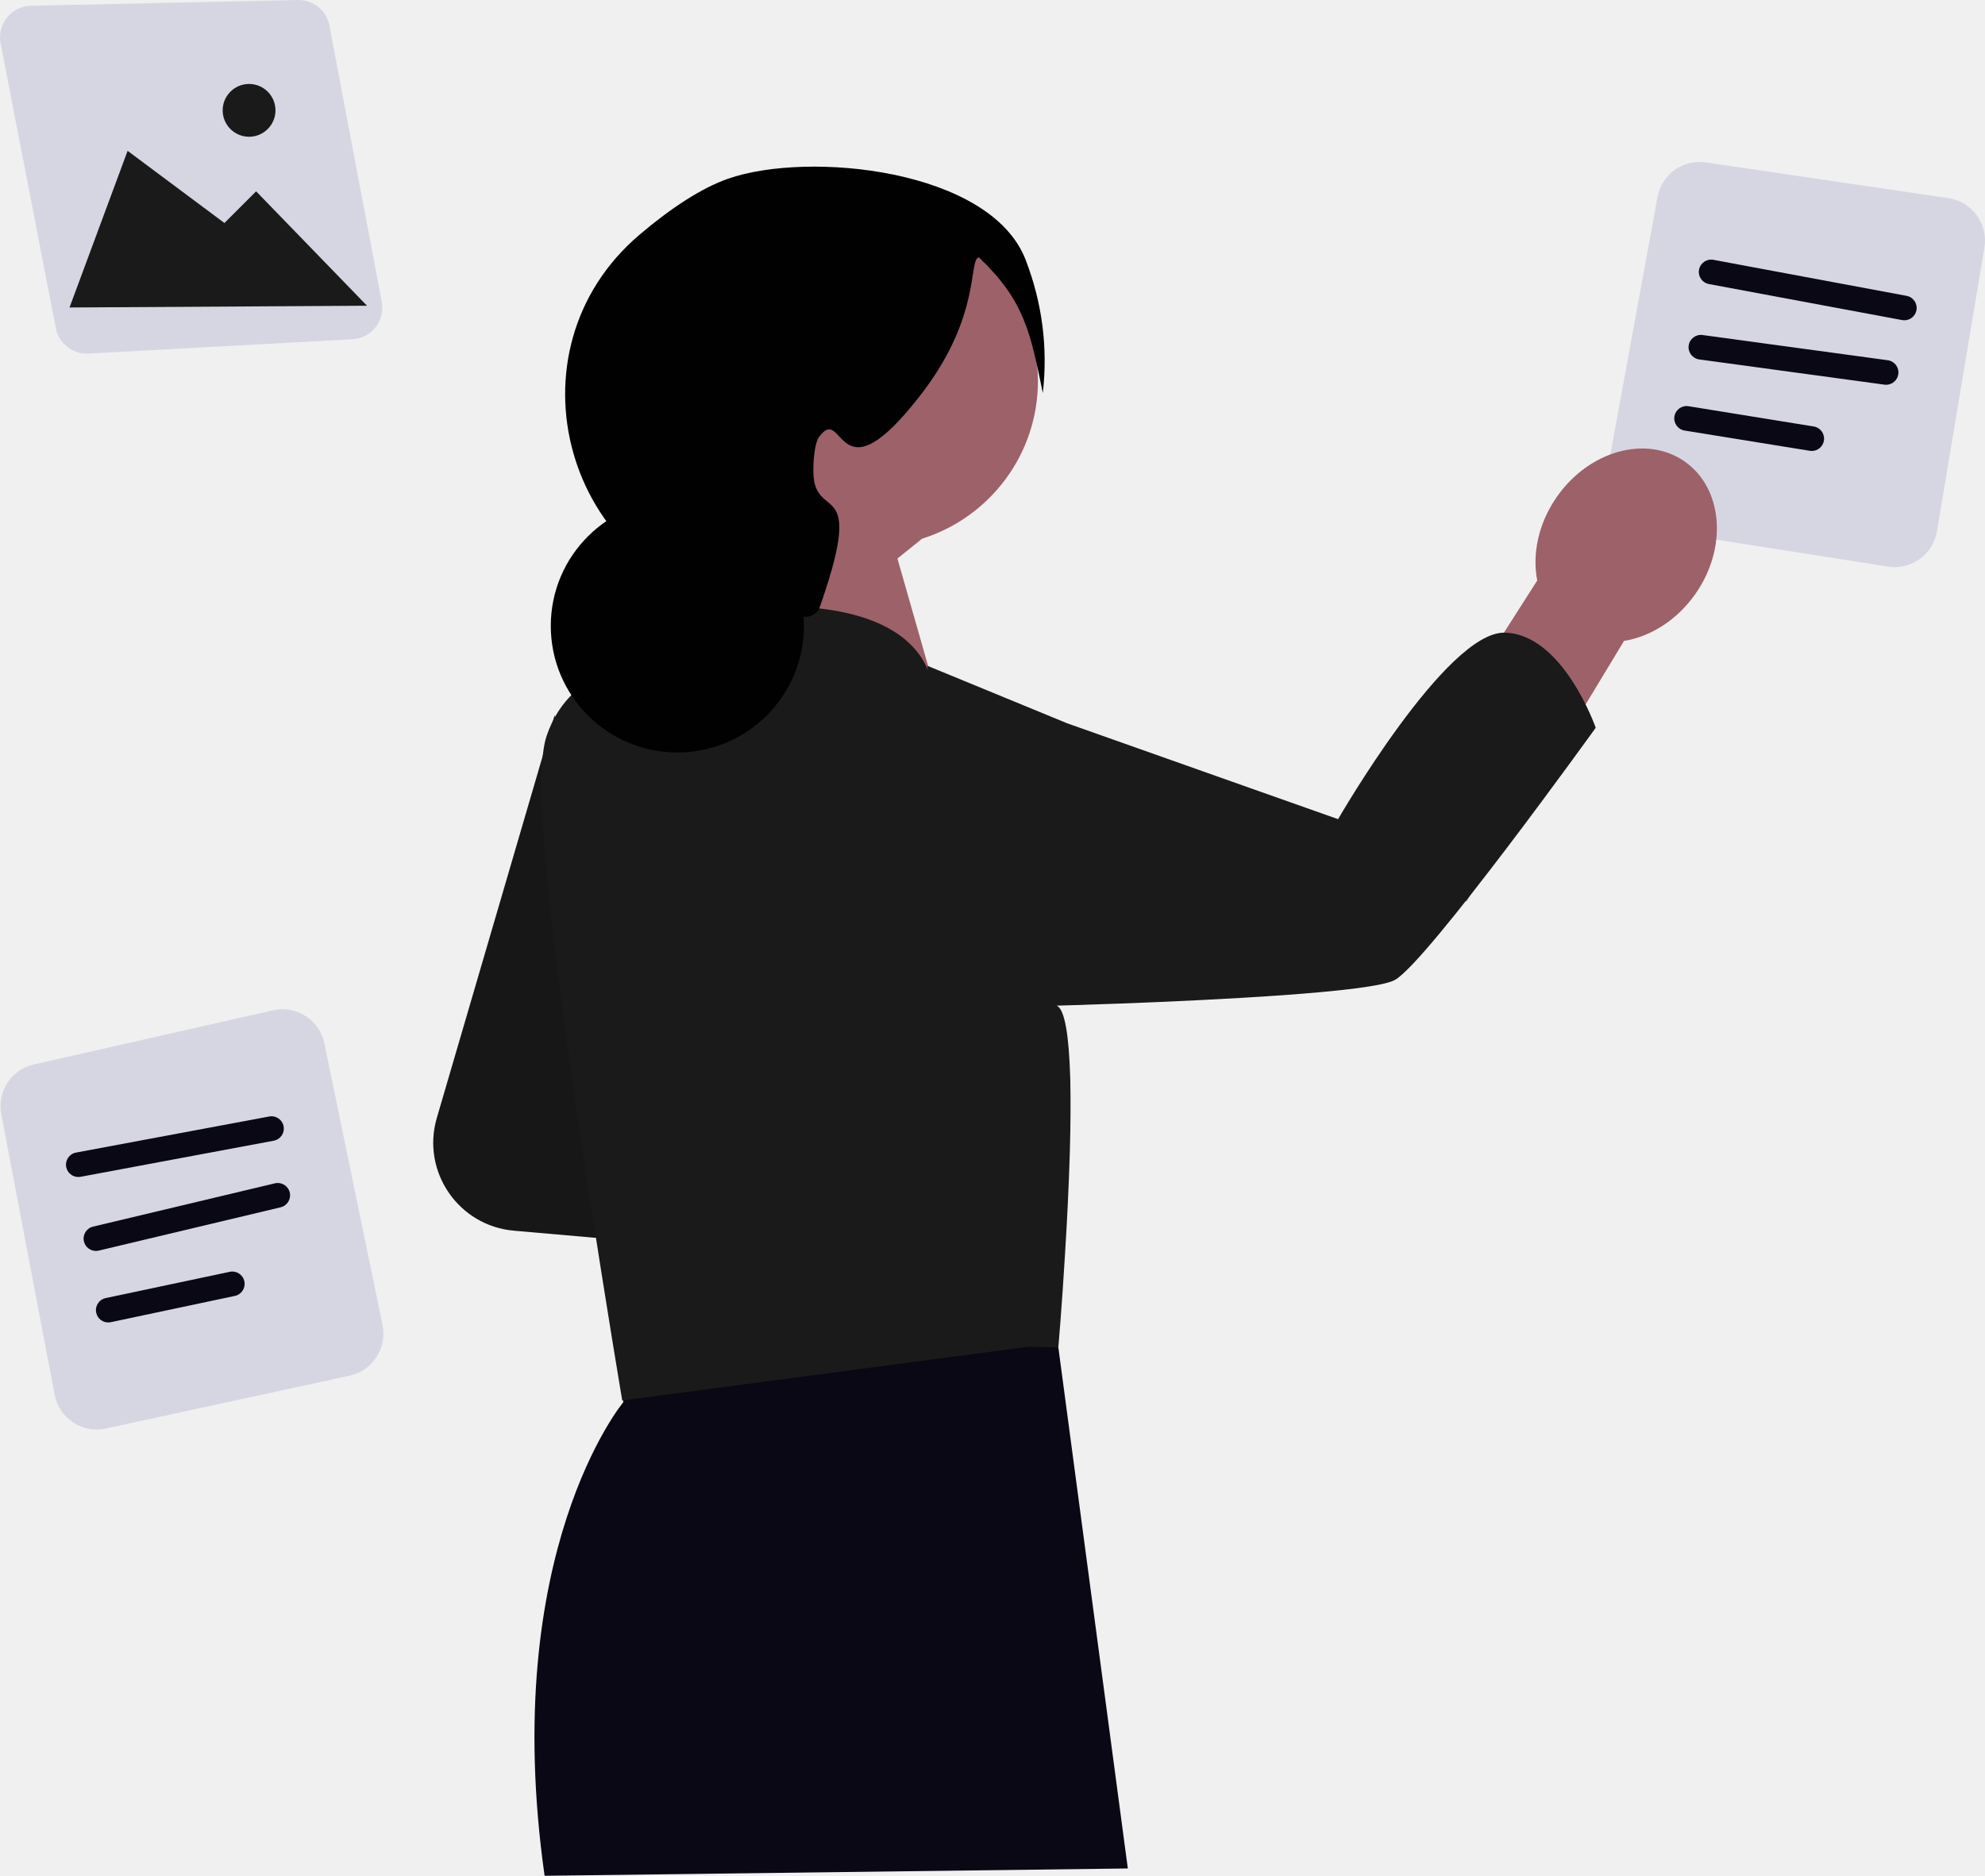
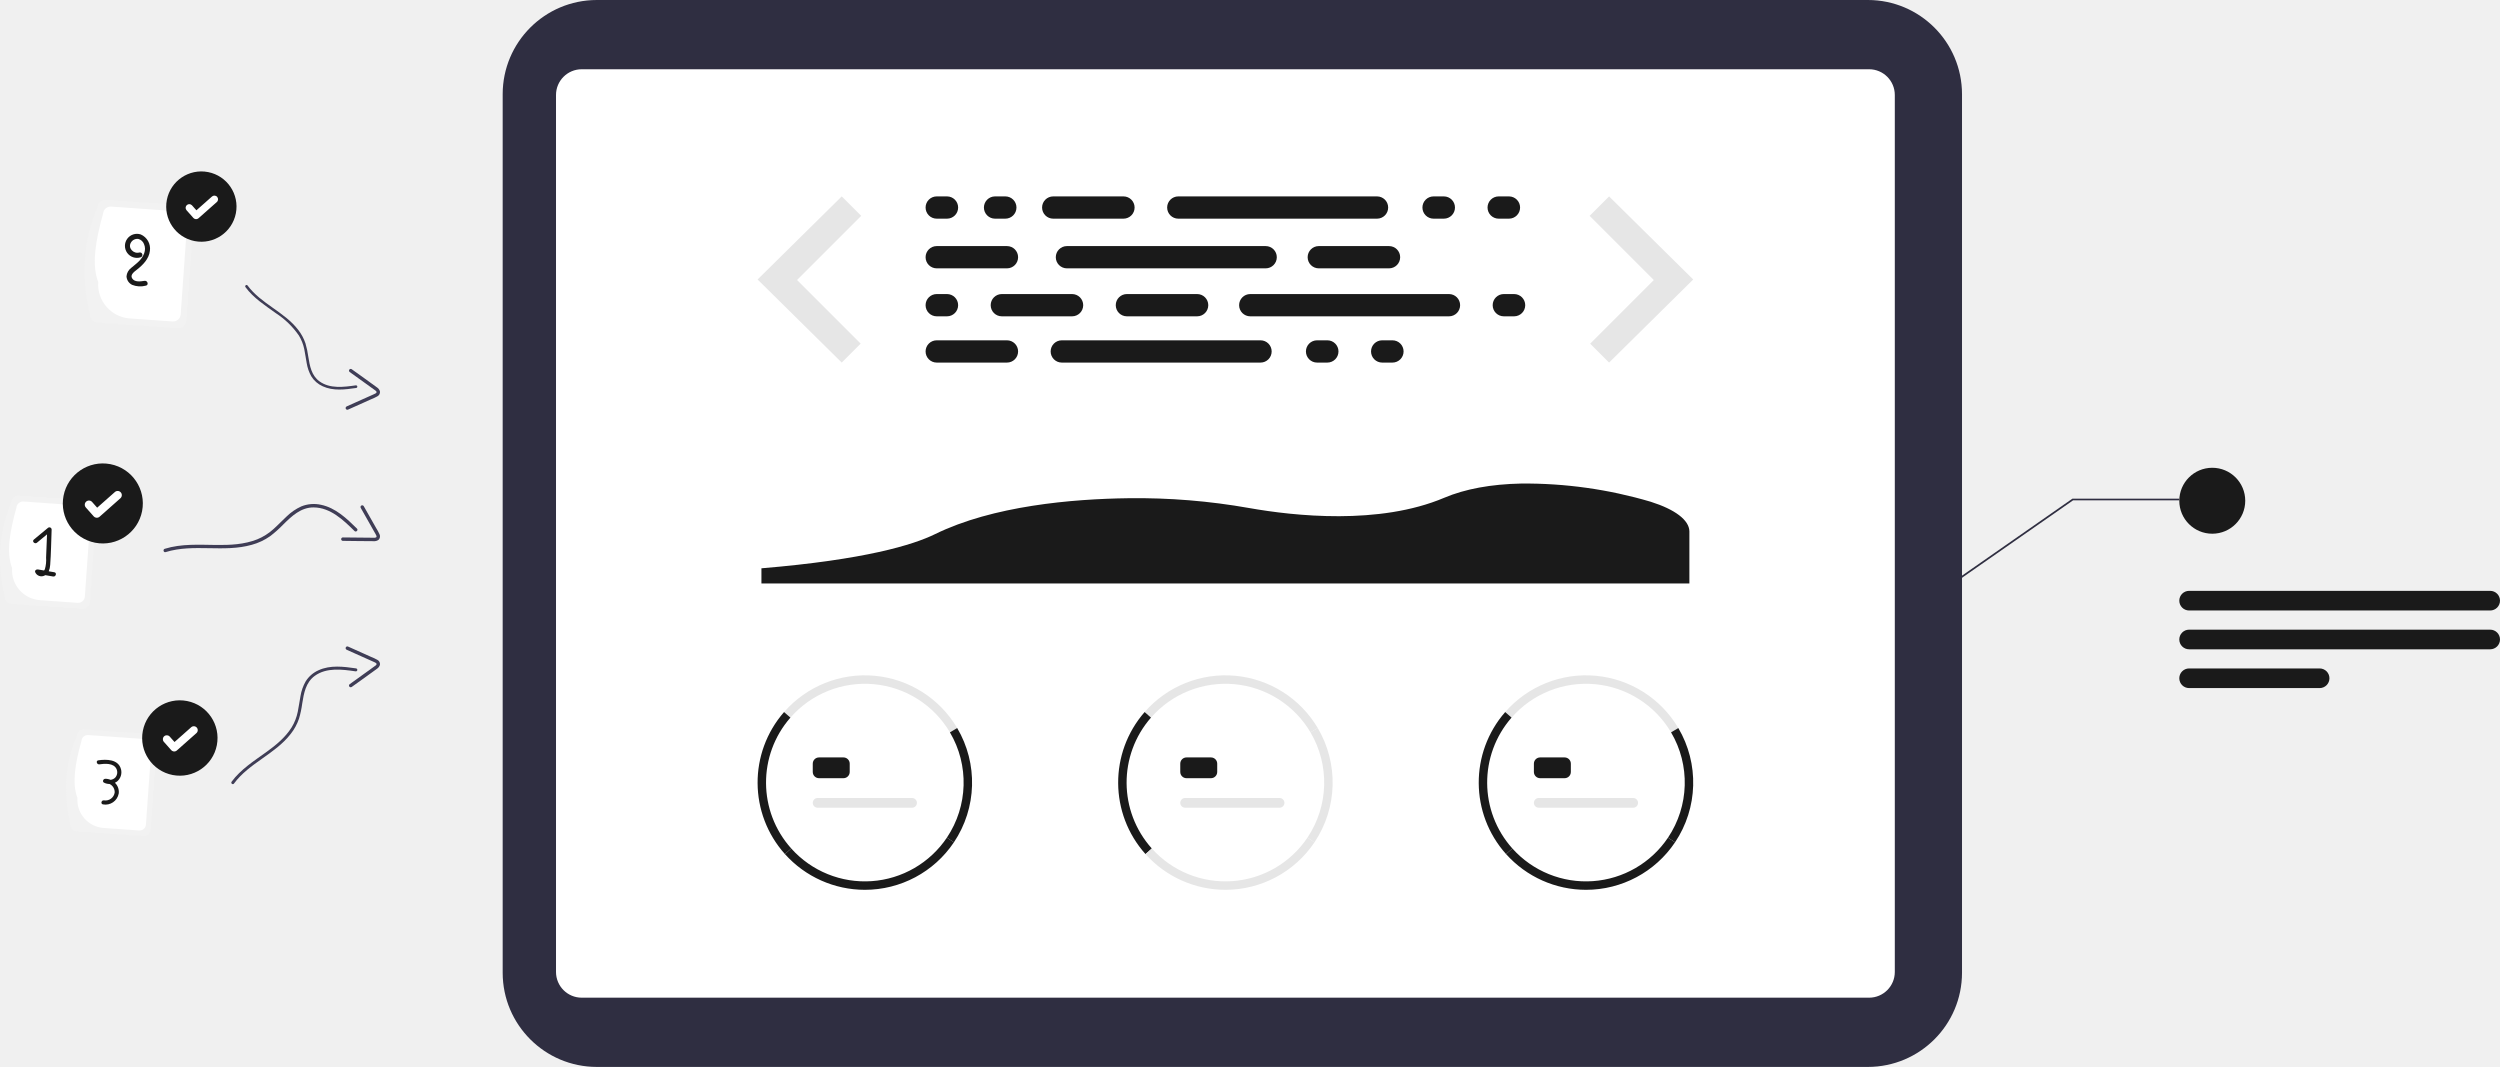
- <svg xmlns="http://www.w3.org/2000/svg" width="796.833" height="753.078" viewBox="0 0 796.833 753.078" role="img" artist="Katerina Limpitsouni" source="https://undraw.co/">
-   <path d="M34.839,141.981c-6.004,0-11.283-4.302-12.437-10.255L.233,17.379c-.712-3.674.228-7.452,2.578-10.364,2.349-2.911,5.842-4.628,9.584-4.708L119.527.003c6.256-.142,11.559,4.2,12.716,10.304l21.012,110.892c.679,3.588-.222,7.294-2.476,10.169-2.252,2.874-5.635,4.636-9.28,4.833l-105.975,5.76c-.229.012-.458.019-.685.019Z" fill="#d6d6e3" />
-   <polygon points="27.906 123.45 51.226 60.557 90.092 89.53 102.812 76.81 147.331 122.743 27.906 123.45" fill="#1a1a1a" />
-   <path d="M99.985,54.904c-5.845,0-10.6-4.755-10.6-10.6s4.755-10.6,10.6-10.6,10.6,4.755,10.6,10.6-4.755,10.6-10.6,10.6Z" fill="#1a1a1a" />
-   <path d="M38.806,573.912c-3.34,0-6.607-.977-9.465-2.868-3.906-2.586-6.541-6.545-7.416-11.146L.514,447.358c-1.743-9.167,4.019-17.962,13.119-20.021l95.917-21.727c4.552-1.028,9.214-.206,13.134,2.317,3.922,2.526,6.601,6.433,7.544,11l23.338,113.056c1.902,9.213-4.03,18.327-13.222,20.32l-97.845,21.209c-1.228.266-2.465.399-3.692.399Z" fill="#d6d6e3" />
-   <path d="M31.435,472.538c-2.335,0-4.412-1.66-4.857-4.04-.502-2.686,1.268-5.27,3.954-5.771l77.544-14.486c2.684-.509,5.268,1.268,5.771,3.954s-1.268,5.27-3.954,5.771l-77.544,14.486c-.306.058-.613.086-.914.086Z" fill="#090814" />
-   <path d="M38.502,502.217c-2.239,0-4.266-1.529-4.809-3.802-.632-2.657,1.009-5.325,3.667-5.958l72.995-17.381c2.655-.629,5.323,1.009,5.958,3.667.632,2.657-1.009,5.325-3.667,5.958l-72.995,17.381c-.385.091-.77.135-1.15.135Z" fill="#090814" />
-   <path d="M43.448,530.933c-2.287,0-4.341-1.595-4.833-3.922-.566-2.673,1.141-5.299,3.813-5.864l49.8-10.546c2.687-.564,5.3,1.141,5.864,3.813.566,2.673-1.141,5.299-3.813,5.864l-49.8,10.546c-.346.073-.691.109-1.031.109Z" fill="#090814" />
-   <path d="M760.568,227.681c-.879,0-1.768-.069-2.661-.208l-98.907-15.517c-4.629-.727-8.67-3.231-11.381-7.053-2.711-3.82-3.739-8.463-2.896-13.07l20.634-112.685c1.684-9.178,10.223-15.287,19.459-13.941l97.296,14.341c4.614.68,8.668,3.132,11.413,6.902,2.747,3.769,3.836,8.379,3.067,12.979l-19.023,113.862c-1.4,8.386-8.741,14.39-17.001,14.39Z" fill="#d6d6e3" />
-   <path d="M764.456,128.587c-.301,0-.606-.028-.912-.086l-77.55-14.466c-2.686-.501-4.457-3.083-3.956-5.769.5-2.686,3.076-4.468,5.769-3.956l77.55,14.466c2.686.501,4.457,3.083,3.956,5.769-.443,2.379-2.522,4.041-4.857,4.041Z" fill="#090814" />
-   <path d="M757.141,154.475c-.224,0-.447-.014-.675-.046l-74.35-10.125c-2.707-.369-4.602-2.861-4.233-5.569.37-2.708,2.871-4.604,5.569-4.233l74.35,10.125c2.707.369,4.602,2.861,4.233,5.569-.338,2.48-2.459,4.279-4.894,4.279Z" fill="#090814" />
-   <path d="M727.294,181.05c-.262,0-.529-.022-.796-.065l-50.251-8.132c-2.697-.436-4.528-2.977-4.092-5.674.438-2.697,2.96-4.523,5.674-4.092l50.251,8.132c2.697.436,4.528,2.977,4.092,5.674-.393,2.429-2.493,4.157-4.878,4.157Z" fill="#090814" />
-   <path d="M222.649,287.148l-47.295,161.671c-6.28,21.469,8.649,43.316,30.932,45.267l51.609,4.517-35.246-211.456v0Z" fill="#1a1a1a" />
-   <path d="M222.649,287.148l-47.295,161.671c-6.28,21.469,8.649,43.316,30.932,45.267l51.609,4.517-35.246-211.456v0Z" isolation="isolate" opacity=".1" />
-   <path d="M651.921,257.323l-63.263,104.625-29.787-37.737,58.214-91.143c-2.068-10.604.436-22.911,7.837-33.54,12.949-18.597,35.924-24.986,51.315-14.269,15.391,10.717,17.37,34.48,4.421,53.078-7.401,10.629-18.075,17.247-28.738,18.987h0Z" fill="#9d616a" />
-   <path d="M257.516,510.953l-7.597,25.838.258,26.199s-49.967,60.098-31.559,190.088l234.124-2.936-27.889-209.17-167.336-30.019Z" fill="#090814" />
-   <path d="M283.869,152.909c0-36.668,29.726-66.394,66.394-66.394s66.394,29.726,66.394,66.394c0,29.738-19.553,54.907-46.503,63.359l-9.899,7.976,17.771,62.2-20.708,14.649-65.432-54.527s14.135-18.005,21.716-38.306c-17.917-11.89-29.735-32.237-29.735-55.351h0Z" fill="#9d616a" />
-   <path d="M603.921,254.002c-23.441-.357-66.773,74.868-66.773,74.868l-35.596-12.588-73.208-25.917-56.106-23.092.247,1.696c-.221-.532-.461-1.069-.725-1.611-5.898-12.154-23.032-26.454-71.676-23.62l-22.905,18.079-3.115,2.477s-14.453-1.251-28.854,4.494c-10.418,4.188-20.836,12.002-25.765,26.607-2.553,7.533-2.553,23.109-1.021,42.899,5.541,71.65,31.366,223.97,31.366,223.97l163.03-21.582,12.027.281s1.43-16.419,2.707-37.919c.792-12.614,1.507-26.94,1.915-40.728.281-10.112.357-19.917.179-28.548-.025-.537-.025-1.073-.051-1.609-.485-15.755-2.068-27.168-5.464-28.42,0,0,10.546-.281,25.765-.843,36.77-1.379,100.862-4.469,110.004-9.448,12.921-7.022,80.664-101.271,80.664-101.271,0,0-13.176-37.792-36.642-38.175l-0.0 0Z" fill="#1a1a1a" />
-   <path d="M418.619,157.809c-5.015-24.537-7.421-37.106-25.651-54.463-4.327.612,1.142,23.048-22.708,54.302-34.671,45.432-31.214,3.776-41.467,17.771-2.226,3.038-2.706,14-1.975,17.771,2.89,14.901,19.994.351,1.975,51.34-2.681,3.966-5.842,3.002-9.873,2.962-.312-.003,1.733-.394-5.924-1.975-3.654-.755-8.77-1.646-14.902-2.679-71.235-12.001-96.388-101.884-41.328-148.647,12.527-10.639,24.821-18.703,35.496-22.439,32.15-11.254,105.401-3.939,119.464,32.581,6.708,17.421,8.949,35.271,6.893,53.476h0Z" fill="#010102" />
-   <circle cx="271.905" cy="251.287" r="50.806" fill="#010102" />
+ <svg xmlns="http://www.w3.org/2000/svg" width="800.366" height="341.574" viewBox="0 0 800.366 341.574" role="img" artist="Katerina Limpitsouni" source="https://undraw.co/">
+   <g transform="translate(-569.67 -223.146)">
+     <path d="M311.446,467.2H30.128A30.162,30.162,0,0,1,0,437.074V30.128A30.162,30.162,0,0,1,30.128,0H311.446a30.162,30.162,0,0,1,30.128,30.128V437.074A30.163,30.163,0,0,1,311.446,467.2Z" transform="translate(1197.801 223.146) rotate(90)" fill="#2f2e41" />
+     <path d="M289.009,428.611H8.226A8.235,8.235,0,0,1,0,420.385V8.226A8.235,8.235,0,0,1,8.226,0H289.009a8.235,8.235,0,0,1,8.226,8.226V420.385A8.235,8.235,0,0,1,289.009,428.611Z" transform="translate(1176.285 245.316) rotate(90)" fill="#fff" />
+     <g transform="translate(812.213 439.349)">
+       <path d="M512.7,410.083a31.631,31.631,0,0,0-51.062-4.717l-2.036-1.779a34.329,34.329,0,0,1,55.424,5.119Z" transform="translate(-451.125 -391.831)" fill="#e6e6e6" />
+       <path d="M569.036,463.126l-2.244-1.508a31.647,31.647,0,0,0,.97-33.709l2.326-1.377A34.351,34.351,0,0,1,569.036,463.126Z" transform="translate(-506.192 -409.657)" fill="#1a1a1a" />
+       <path d="M450.929,461.484a34.327,34.327,0,0,1-.282-45.479l2.036,1.779a31.624,31.624,0,0,0,.258,41.9Z" transform="translate(-442.175 -404.25)" fill="#1a1a1a" />
+       <path d="M485.755,515.388a34.385,34.385,0,0,1-25.579-11.437l2.014-1.8a31.631,31.631,0,0,0,49.833-3.471l2.244,1.508a34.31,34.31,0,0,1-28.511,15.2Z" transform="translate(-451.422 -446.718)" fill="#1a1a1a" />
+     </g>
+     <g transform="translate(927.647 439.349)">
+       <path d="M512.7,410.083a31.631,31.631,0,0,0-51.062-4.717l-2.036-1.779a34.329,34.329,0,0,1,55.424,5.119Z" transform="translate(-451.125 -391.831)" fill="#e6e6e6" />
+       <path d="M569.036,463.126l-2.244-1.508a31.647,31.647,0,0,0,.97-33.709l2.326-1.377A34.351,34.351,0,0,1,569.036,463.126Z" transform="translate(-506.192 -409.657)" fill="#e6e6e6" />
+       <path d="M450.929,461.484a34.327,34.327,0,0,1-.282-45.479l2.036,1.779a31.624,31.624,0,0,0,.258,41.9Z" transform="translate(-442.175 -404.25)" fill="#1a1a1a" />
+       <path d="M485.755,515.388a34.385,34.385,0,0,1-25.579-11.437l2.014-1.8a31.631,31.631,0,0,0,49.833-3.471l2.244,1.508a34.31,34.31,0,0,1-28.511,15.2Z" transform="translate(-451.422 -446.718)" fill="#e6e6e6" />
+     </g>
+     <g transform="translate(1043.081 439.349)">
+       <path d="M512.7,410.083a31.631,31.631,0,0,0-51.062-4.717l-2.036-1.779a34.329,34.329,0,0,1,55.424,5.119Z" transform="translate(-451.125 -391.831)" fill="#e6e6e6" />
+       <path d="M569.036,463.126l-2.244-1.508a31.647,31.647,0,0,0,.97-33.709l2.326-1.377A34.351,34.351,0,0,1,569.036,463.126Z" transform="translate(-506.192 -409.657)" fill="#1a1a1a" />
+       <path d="M450.929,461.484a34.327,34.327,0,0,1-.282-45.479l2.036,1.779a31.624,31.624,0,0,0,.258,41.9Z" transform="translate(-442.175 -404.25)" fill="#1a1a1a" />
+       <path d="M485.755,515.388a34.385,34.385,0,0,1-25.579-11.437l2.014-1.8a31.631,31.631,0,0,0,49.833-3.471l2.244,1.508a34.31,34.31,0,0,1-28.511,15.2Z" transform="translate(-451.422 -446.718)" fill="#1a1a1a" />
+     </g>
+     <rect width="11.832" height="6.652" rx="2" transform="translate(829.872 465.632)" fill="#1a1a1a" />
+     <rect width="33.347" height="3.118" rx="1.559" transform="translate(829.872 478.619)" fill="#e6e6e6" />
+     <rect width="11.832" height="6.652" rx="2" transform="translate(947.526 465.632)" fill="#1a1a1a" />
+     <rect width="33.347" height="3.118" rx="1.559" transform="translate(947.526 478.619)" fill="#e6e6e6" />
+     <rect width="11.832" height="6.652" rx="2" transform="translate(1060.74 465.632)" fill="#1a1a1a" />
+     <rect width="33.347" height="3.118" rx="1.559" transform="translate(1060.74 478.619)" fill="#e6e6e6" />
+     <g transform="translate(865.992 286.022)">
+       <rect width="29.619" height="7.13" rx="3.565" transform="translate(37.298)" fill="#1a1a1a" />
+       <rect width="10.421" height="7.13" rx="3.565" transform="translate(159.064)" fill="#1a1a1a" />
+       <rect width="10.421" height="7.13" rx="3.565" transform="translate(179.908)" fill="#1a1a1a" />
+       <rect width="70.756" height="7.13" rx="3.565" transform="translate(77.338)" fill="#1a1a1a" />
+       <rect width="29.619" height="7.13" rx="3.565" transform="translate(0.001 46.074)" fill="#1a1a1a" />
+       <rect width="10.421" height="7.13" rx="3.565" transform="translate(121.767 46.074)" fill="#1a1a1a" />
+       <rect width="10.421" height="7.13" rx="3.565" transform="translate(142.61 46.074)" fill="#1a1a1a" />
+       <rect width="70.756" height="7.13" rx="3.565" transform="translate(40.041 46.074)" fill="#1a1a1a" />
+       <rect width="29.619" height="7.13" rx="3.565" transform="translate(122.316 15.906)" fill="#1a1a1a" />
+       <rect width="29.619" height="7.13" rx="3.565" transform="translate(0.001 15.906)" fill="#1a1a1a" />
+       <rect width="10.421" height="7.13" rx="3.565" transform="translate(0.001)" fill="#1a1a1a" />
+       <rect width="10.421" height="7.13" rx="3.565" transform="translate(0 31.264)" fill="#1a1a1a" />
+       <rect width="70.756" height="7.13" rx="3.565" transform="translate(41.686 15.906)" fill="#1a1a1a" />
+       <rect width="29.619" height="7.13" rx="3.565" transform="translate(60.884 31.264)" fill="#1a1a1a" />
+       <rect width="29.619" height="7.13" rx="3.565" transform="translate(20.843 31.264)" fill="#1a1a1a" />
+       <rect width="10.421" height="7.13" rx="3.565" transform="translate(18.675)" fill="#1a1a1a" />
+       <rect width="10.421" height="7.13" rx="3.565" transform="translate(181.553 31.264)" fill="#1a1a1a" />
+       <rect width="70.756" height="7.13" rx="3.565" transform="translate(100.375 31.264)" fill="#1a1a1a" />
+     </g>
+     <path d="M286.549,192.205l-26.939,26.6,26.939,26.6,6.061-6.061-20.37-20.373,20.541-20.541Z" transform="translate(552.602 93.817)" fill="#e6e6e6" />
+     <path d="M326.4,192.205l26.938,26.6L326.4,245.41l-6.061-6.061,20.372-20.372-20.542-20.541Z" transform="translate(758.411 93.817)" fill="#e6e6e6" />
+     <path d="M472.167,337.638h297.08V320.916c-.091-3.562-4.549-6.962-12.366-9.431l-.081-.026a141.828,141.828,0,0,0-41.386-5.809c-9.692.2-17.989,1.732-24.662,4.559-20.769,8.8-48.052,5.832-62.466,3.277a206.044,206.044,0,0,0-38.562-3.141c-18.046.232-43.446,2.415-61.97,11.5-7.075,3.467-22.461,8.173-55.588,10.939Z" transform="translate(341.273 72.301)" fill="#1a1a1a" style="isolation:isolate" />
+     <path d="M412.912,50.837l50.779-35.4h34.23v.52H463.926l-50.6,35.276Z" transform="translate(769.444 367.362)" fill="#2f2e41" />
+     <circle cx="10.556" cy="10.556" r="10.556" transform="translate(1267.364 372.902)" fill="#1a1a1a" />
+     <path d="M938.155,174.823H841.773a3.145,3.145,0,0,1,0-6.29h96.382a3.145,3.145,0,0,1,0,6.29Z" transform="translate(428.736 243.771)" fill="#1a1a1a" />
+     <path d="M938.155,194.2H841.773a3.145,3.145,0,1,1,0-6.29h96.382a3.145,3.145,0,0,1,0,6.29Z" transform="translate(428.736 236.818)" fill="#1a1a1a" />
+     <path d="M883.553,213.572h-41.78a3.145,3.145,0,0,1,0-6.29h41.78a3.145,3.145,0,0,1,0,6.29Z" transform="translate(428.736 229.863)" fill="#1a1a1a" />
+     <g transform="translate(569.67 276.088)">
+       <path d="M717.889,331.6c-2.426-10.192-2.022-20.23,2.133-30.064a2.3,2.3,0,0,1,2.458-2.133l22.705,1.611a2.3,2.3,0,0,1,2.132,2.458l-2.134,30.065a2.3,2.3,0,0,1-2.458,2.133l-22.7-1.612a2.3,2.3,0,0,1-2.136-2.458Z" transform="translate(-716.395 -193.697)" fill="#f2f2f2" />
+       <path d="M723.546,324.795c-1.942-5.022-.7-11.929,1.371-19.328a2.157,2.157,0,0,1,2.3-2l19.513,1.384a2.157,2.157,0,0,1,2,2.3l-1.9,26.753a2.158,2.158,0,0,1-2.3,2l-12.088-.858a9.609,9.609,0,0,1-8.9-10.254Z" transform="translate(-719.667 -195.849)" fill="#fff" />
+       <path d="M745.694,335.4l-1.788-.307a6.008,6.008,0,0,0,.468-2.042c.282-3.763.311-7.561.461-11.332a.715.715,0,0,0-1.205-.5l-4.491,3.72c-.7.58.3,1.575,1,1l3.223-2.67-.3,7.411a10.729,10.729,0,0,1-.388,3.741,1.8,1.8,0,0,1-.258.418l-1.979-.34c-.474-.081-1.077.314-.869.869a2.166,2.166,0,0,0,2.941,1.121,2.385,2.385,0,0,0,.3-.157l2.516.432C746.208,336.91,746.59,335.549,745.694,335.4Z" transform="translate(-728.305 -205.139)" fill="#1a1a1a" />
+       <path d="M997.805,544.726c-2.286-9.6-1.9-19.053,2.009-28.315a2.169,2.169,0,0,1,2.315-2.008l21.385,1.518a2.17,2.17,0,0,1,2.008,2.315l-2.009,28.315a2.17,2.17,0,0,1-2.315,2.008l-21.385-1.518A2.17,2.17,0,0,1,997.805,544.726Z" transform="translate(-975.262 -333.824)" fill="#f2f2f2" />
+       <path d="M1003.489,538.554c-1.829-4.73-.659-11.235,1.292-18.2a2.032,2.032,0,0,1,2.168-1.881l18.378,1.3a2.031,2.031,0,0,1,1.881,2.168l-1.788,25.2a2.032,2.032,0,0,1-2.168,1.881l-11.384-.808a9.05,9.05,0,0,1-8.379-9.657Z" transform="translate(-978.701 -336.087)" fill="#fff" />
+       <path d="M1024.4,543.7a3.744,3.744,0,0,0,.69-.418,3.817,3.817,0,0,0,1.248-3.969c-.862-3.168-4.651-3.187-7.268-2.806-.844.123-.485,1.406.354,1.283,1.763-.257,4.531-.465,5.476,1.461a2.53,2.53,0,0,1-.4,2.787,2.461,2.461,0,0,1-1.5.712,3.957,3.957,0,0,0-1.742-.325c-.616.029-.962.926-.336,1.239a4,4,0,0,0,1.776.42,2.886,2.886,0,0,1,1.628,2.748,2.981,2.981,0,0,1-3.394,2.5h-.016c-.836-.168-1.194,1.114-.354,1.283a4.324,4.324,0,0,0,5.049-3.448q.017-.092.03-.183a4.04,4.04,0,0,0-1.239-3.284Z" transform="translate(-987.612 -346.033)" fill="#1a1a1a" />
+       <path d="M944.089,208.906c-2.751-11.555-2.294-22.934,2.418-34.084a2.611,2.611,0,0,1,2.787-2.417l25.74,1.826a2.611,2.611,0,0,1,2.417,2.787l-2.42,34.082a2.611,2.611,0,0,1-2.787,2.417l-25.738-1.825A2.611,2.611,0,0,1,944.089,208.906Z" transform="translate(-915.346 -161.375)" fill="#f2f2f2" />
+       <path d="M949.676,200.647c-2.2-5.694-.794-13.524,1.554-21.913a2.445,2.445,0,0,1,2.61-2.264l22.125,1.569a2.446,2.446,0,0,1,2.264,2.61l-2.153,30.33a2.446,2.446,0,0,1-2.61,2.264l-13.7-.972a10.894,10.894,0,0,1-10.086-11.625Z" transform="translate(-918.229 -163.27)" fill="#fff" />
+       <path d="M971.7,193.022a3.851,3.851,0,1,0-.049,7.329.8.8,0,0,0-.426-1.544c-1.8.525-3.717-1.418-2.684-3.154a2.368,2.368,0,0,1,2.416-1.184,2.679,2.679,0,0,1,1.785,1.62c.883,1.989-.166,4.008-1.554,5.454-.793.824-1.723,1.465-2.578,2.22a3.727,3.727,0,0,0-1.466,2.645,3.2,3.2,0,0,0,1.821,2.766,6.974,6.974,0,0,0,4.37.245c1.014-.164.584-1.706-.425-1.544-1.271.2-3.172.514-3.977-.814-.69-1.134.731-2.13,1.5-2.733,1.945-1.516,3.911-3.478,4.2-6.053A4.956,4.956,0,0,0,971.7,193.022Z" transform="translate(-926.643 -170.91)" fill="#1a1a1a" />
+       <g transform="translate(52.354 108.408)">
+         <path d="M524.262,403.361c8.979-2.79,18.591.227,27.619-2.348a18.722,18.722,0,0,0,5.8-2.725,36.057,36.057,0,0,0,4.223-3.758c2.716-2.686,5.665-5.507,9.745-5.476,5.373.041,9.5,4.032,13.08,7.556.506.5,1.286-.281.78-.78-3.291-3.238-6.846-6.654-11.531-7.622a10.641,10.641,0,0,0-6.29.522,16.419,16.419,0,0,0-4.674,3.2c-1.442,1.323-2.773,2.763-4.235,4.065a17.631,17.631,0,0,1-5.194,3.279c-4.139,1.648-8.678,1.85-13.08,1.8-5.526-.06-11.183-.437-16.537,1.227-.676.21-.387,1.274.3,1.063Z" transform="translate(-523.585 -387.956)" fill="#3f3d56" />
+         <path d="M684.549,389.889l2.76,4.865,1.332,2.355c.237.418.481.834.713,1.258.142.259.452.727.156.972a1.438,1.438,0,0,1-.839.131c-.486,0-.973-.01-1.46-.015l-2.738-.027-5.657-.057a.551.551,0,0,0,0,1.1c3.284.033,6.57.1,9.854.1a2.356,2.356,0,0,0,1.612-.444,1.533,1.533,0,0,0,.3-1.767,16.782,16.782,0,0,0-1.114-2.045l-1.2-2.119-2.76-4.865a.552.552,0,0,0-.952.556Z" transform="translate(-621.431 -388.666)" fill="#3f3d56" />
+       </g>
+       <g transform="translate(78.497 38.289)">
+         <path d="M768.876,279.724c4.324,5.862,11.708,8.39,16.162,14.141a14.5,14.5,0,0,1,2.368,4.366,27.924,27.924,0,0,1,.912,4.284c.462,2.923,1.009,6.037,3.57,7.89,3.373,2.442,7.779,1.842,11.632,1.286a.427.427,0,1,1,.129.844c-3.54.511-7.326,1.012-10.695-.534a8.244,8.244,0,0,1-3.686-3.213,12.728,12.728,0,0,1-1.451-4.144c-.3-1.488-.463-3-.778-4.481a13.656,13.656,0,0,0-1.738-4.431,26.49,26.49,0,0,0-7.34-7.126c-3.478-2.5-7.178-4.86-9.759-8.355-.326-.444.343-.973.671-.529Z" transform="translate(-768.115 -279.555)" fill="#3f3d56" />
+         <path d="M884.273,274.009l5.106-2.285,2.471-1.105c.439-.2.881-.387,1.318-.592.268-.125.795-.317.7-.691-.064-.255-.4-.459-.6-.6-.391-.289-.79-.568-1.184-.853l-2.22-1.6-4.591-3.3a.551.551,0,1,1,.653-.888c2.664,1.919,5.354,3.809,8,5.757a2.356,2.356,0,0,1,1.036,1.31,1.533,1.533,0,0,1-.814,1.6,16.79,16.79,0,0,1-2.109.987l-2.22,1-5.106,2.285a.552.552,0,0,1-.437-1.012Z" transform="translate(-851.818 -235.115)" fill="#3f3d56" />
+       </g>
+       <g transform="translate(74.051 154.018)">
+         <path d="M821.974,524.236c4.861-6.59,13.162-9.431,18.168-15.9a16.3,16.3,0,0,0,2.664-4.905,31.4,31.4,0,0,0,1.025-4.816c.518-3.286,1.134-6.786,4.014-8.869,3.792-2.743,8.745-2.072,13.076-1.445a.48.48,0,1,0,.148-.949c-3.979-.575-8.237-1.137-12.022.6a9.267,9.267,0,0,0-4.144,3.612,14.3,14.3,0,0,0-1.628,4.654c-.33,1.672-.518,3.369-.875,5.037a15.359,15.359,0,0,1-1.954,4.981c-2.054,3.291-5.137,5.772-8.251,8.01-3.908,2.812-8.072,5.463-10.971,9.392-.365.5.386,1.094.754.592Z" transform="translate(-821.127 -480.33)" fill="#3f3d56" />
+         <path d="M937.273,587.438l5.106,2.285,2.471,1.105c.439.2.881.387,1.318.592.268.125.795.317.7.691-.064.255-.4.459-.6.6-.391.289-.79.568-1.184.853l-2.22,1.6-4.591,3.3a.551.551,0,1,0,.653.888c2.664-1.919,5.354-3.809,8-5.757a2.356,2.356,0,0,0,1.036-1.31,1.533,1.533,0,0,0-.814-1.6,16.778,16.778,0,0,0-2.109-.987l-2.22-1-5.106-2.285a.552.552,0,0,0-.437,1.012Z" transform="translate(-900.372 -586.393)" fill="#3f3d56" />
+       </g>
+       <g transform="translate(51.27 0)">
+         <circle cx="11.254" cy="11.254" r="11.254" transform="translate(4.295 0) rotate(11)" fill="#1a1a1a" />
+         <path d="M3.778,8.559a1.167,1.167,0,0,1-.7-.233l-.01-.01L.418,6.289a1.175,1.175,0,0,1,1.43-1.862L3.562,5.741,7.61.46A1.175,1.175,0,0,1,9.257.242h0L9.232.277,9.258.242A1.177,1.177,0,0,1,9.475,1.89L4.714,8.1a1.176,1.176,0,0,1-.935.458Z" transform="translate(9.206 8.073) rotate(11)" fill="#fff" />
+       </g>
+       <g transform="translate(43.431 169.183)">
+         <circle cx="12.065" cy="12.065" r="12.065" transform="translate(4.604 0) rotate(11)" fill="#1a1a1a" />
+         <path d="M4.094,9.176a1.251,1.251,0,0,1-.753-.25l-.013-.01L.493,6.748a1.259,1.259,0,1,1,1.533-2L3.862,6.156,8.2.494A1.258,1.258,0,0,1,9.969.261h0L9.942.3,9.969.259A1.258,1.258,0,0,1,10.2,2.025L5.1,8.685a1.258,1.258,0,0,1-1,.491Z" transform="translate(9.826 8.646) rotate(11)" fill="#fff" />
+       </g>
+       <g transform="translate(17.899 93.216)">
+         <circle cx="12.81" cy="12.81" r="12.81" transform="translate(4.889 0) rotate(11)" fill="#1a1a1a" />
+         <path d="M4.348,9.741a1.332,1.332,0,0,1-.8-.266l-.014-.011L.524,7.162A1.338,1.338,0,0,1,2.152,5.038L4.1,6.534,8.71.522A1.337,1.337,0,0,1,10.582.274h0l-.029.04.03-.04a1.339,1.339,0,0,1,.247,1.875L5.414,9.218A1.338,1.338,0,0,1,4.35,9.74Z" transform="translate(10.431 9.182) rotate(11)" fill="#fff" />
+       </g>
+     </g>
+   </g>
</svg>
